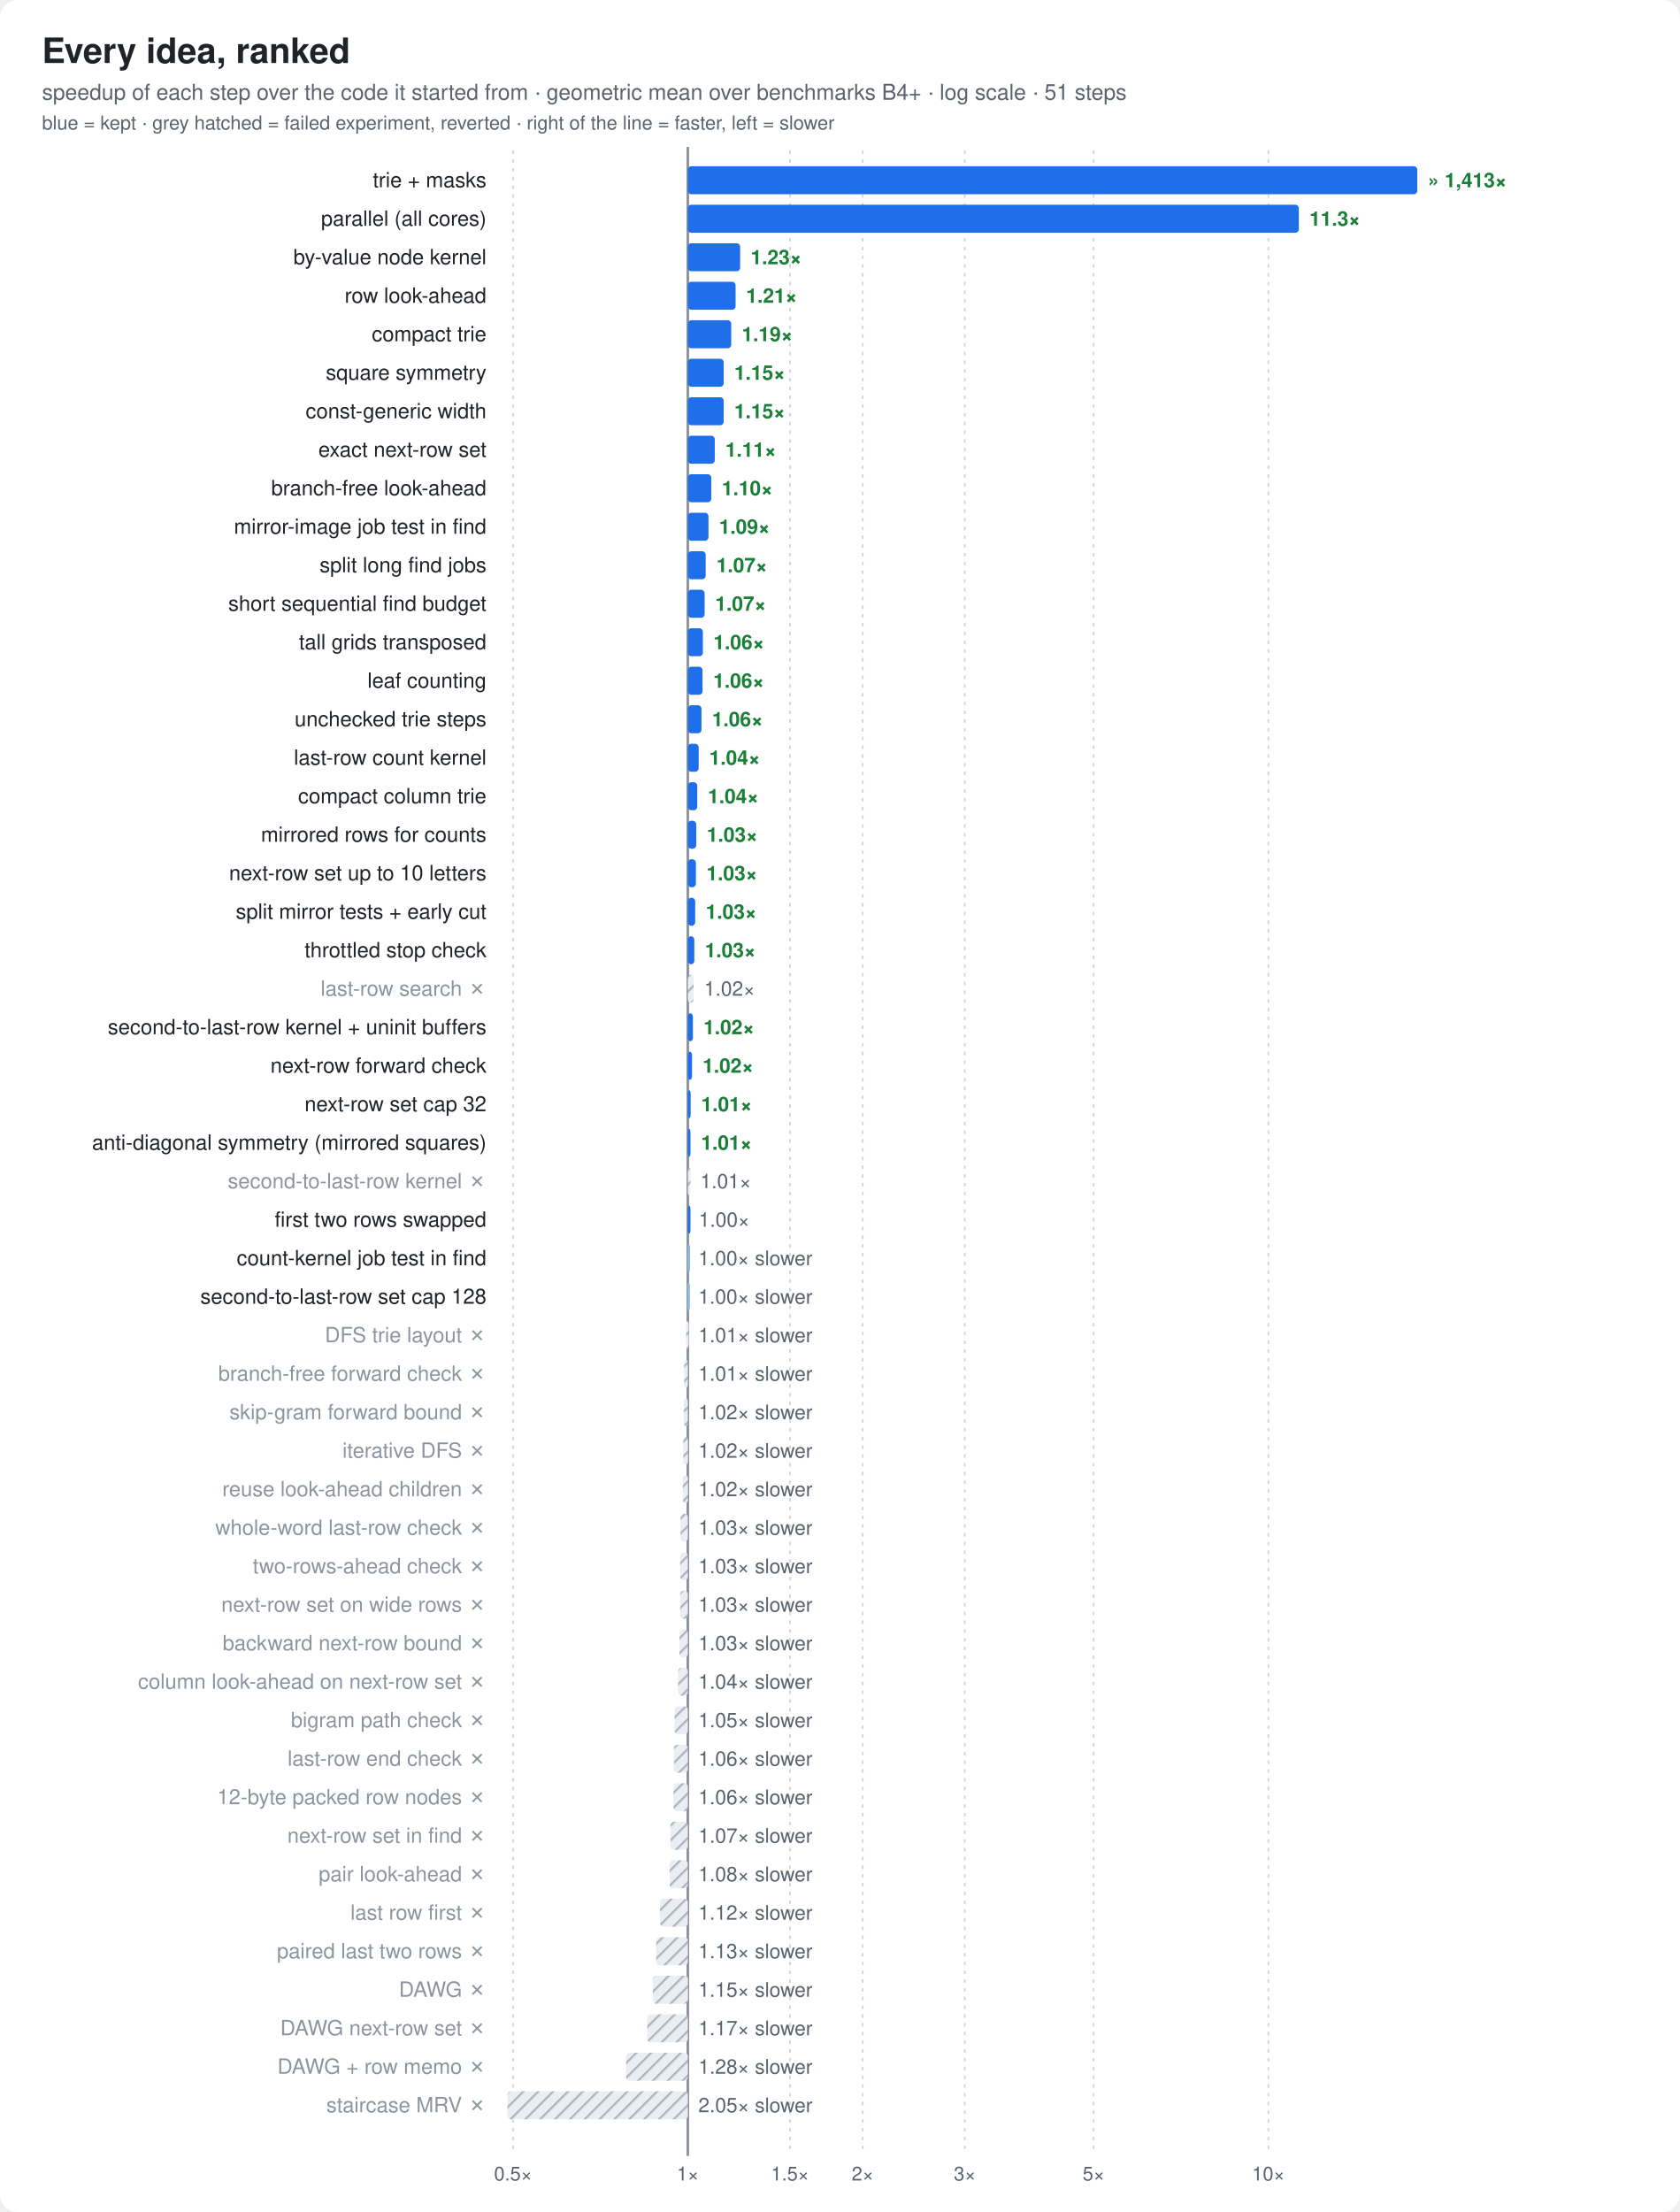
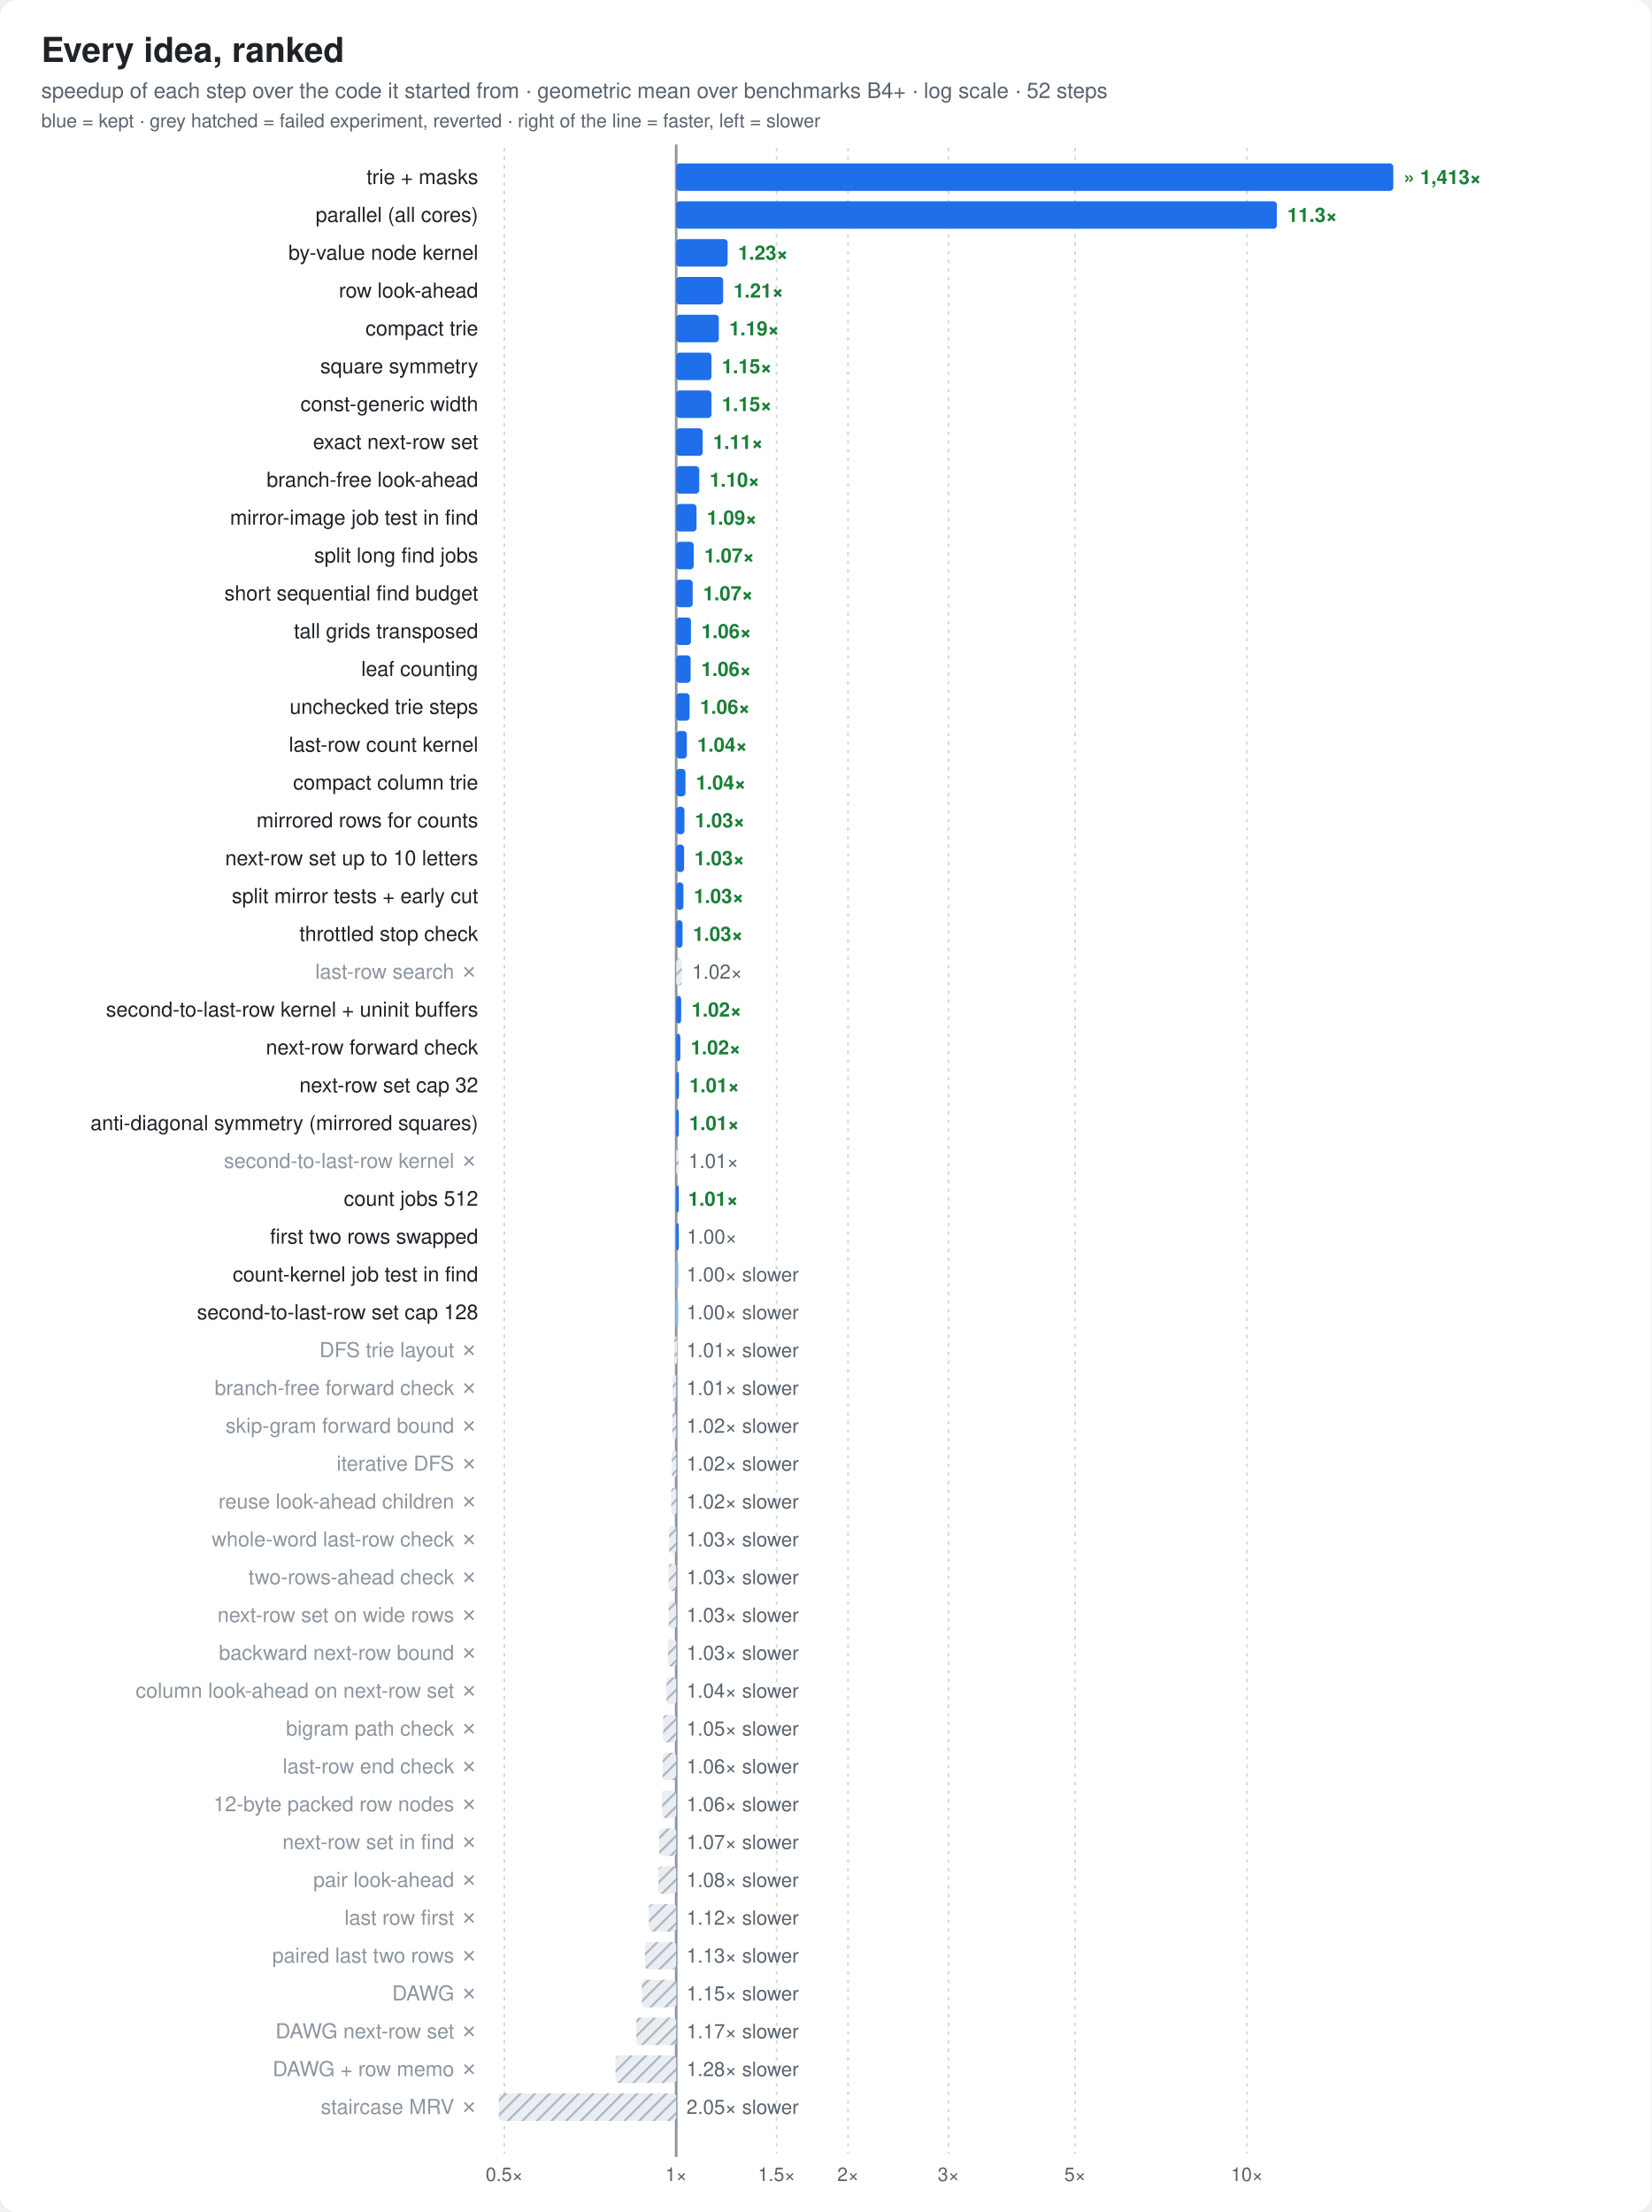
- <svg xmlns="http://www.w3.org/2000/svg" width="960" height="1264" viewBox="0 0 960 1264" font-family="ui-sans-serif,-apple-system,Segoe UI,Helvetica,Arial,sans-serif">
+ <svg xmlns="http://www.w3.org/2000/svg" width="960" height="1286" viewBox="0 0 960 1286" font-family="ui-sans-serif,-apple-system,Segoe UI,Helvetica,Arial,sans-serif">
  <style>
  .bg{fill:#ffffff} .t{fill:#1f2328} .m{fill:#59636e} .g{stroke:#d1d9e0}
  .bar{fill:#8fb8de} .best{fill:#1f6feb} .x{fill:#1a7f37;font-weight:600}
  .fail{fill:url(#hatch)} .hs{stroke:#afb8c1} .hb{fill:#eaeef2} .f{fill:#cf222e;font-weight:600}
  .ft{fill:#8c959f} .cur{fill:#1f6feb;font-weight:700}
  .ln{stroke:#1f6feb;fill:none} .lnf{fill:#1f6feb} .ctx{stroke:#afb8c1;fill:none} .ring{stroke:#ffffff}
  .fx{stroke:#8c959f;fill:none} .area{fill:#1f6feb;fill-opacity:.08} .tile{fill:#f6f8fa;stroke:#d1d9e0}
  .big{fill:#1f6feb;font-weight:800}
  .s2{stroke:#eb6834;fill:none} .s2f{fill:#eb6834} .s3{stroke:#1baf7a;fill:none} .s3f{fill:#1baf7a}
  @media (prefers-color-scheme: dark){
    .s2{stroke:#d95926} .s2f{fill:#d95926} .s3{stroke:#199e70} .s3f{fill:#199e70}
    .bg{fill:#0d1117} .t{fill:#e6edf3} .m{fill:#9198a1} .g{stroke:#30363d}
    .bar{fill:#2f5f8f} .best{fill:#4493f8} .x{fill:#3fb950}
    .hs{stroke:#484f58} .hb{fill:#21262d} .f{fill:#f85149} .ft{fill:#6e7681} .cur{fill:#4493f8}
    .ln{stroke:#4493f8} .lnf{fill:#4493f8} .ctx{stroke:#484f58} .ring{stroke:#0d1117}
    .fx{stroke:#6e7681} .area{fill:#4493f8;fill-opacity:.10} .tile{fill:#161b22;stroke:#30363d} .big{fill:#4493f8}
  }
</style>
  <defs>
    <pattern id="hatch" width="6" height="6" patternUnits="userSpaceOnUse" patternTransform="rotate(45)">
      <rect class="hb" width="6" height="6" />
      <line class="hs" x1="0" y1="0" x2="0" y2="6" stroke-width="2.5" />
    </pattern>
  </defs>
-   <rect class="bg" width="960" height="1264" rx="10" />
+   <rect class="bg" width="960" height="1286" rx="10" />
  <text class="t" x="24" y="36" font-size="20" font-weight="800">Every idea, ranked</text>
-   <text class="m" x="24" y="57" font-size="12.5">speedup of each step over the code it started from · geometric mean over benchmarks B4+ · log scale · 51 steps</text>
+   <text class="m" x="24" y="57" font-size="12.5">speedup of each step over the code it started from · geometric mean over benchmarks B4+ · log scale · 52 steps</text>
  <text class="m" x="24" y="74" font-size="11">blue = kept · grey hatched = failed experiment, reverted · right of the line = faster, left = slower</text>
-   <line class="g" x1="293.2" x2="293.2" y1="86" y2="1230" stroke-dasharray="2 3" />
-   <text class="m" x="293.2" y="1246" font-size="11" text-anchor="middle">0.5×</text>
-   <line class="g" x1="393.1" x2="393.1" y1="86" y2="1230" stroke-dasharray="2 3" />
-   <text class="m" x="393.1" y="1246" font-size="11" text-anchor="middle">1×</text>
-   <line class="g" x1="451.5" x2="451.5" y1="86" y2="1230" stroke-dasharray="2 3" />
-   <text class="m" x="451.5" y="1246" font-size="11" text-anchor="middle">1.5×</text>
-   <line class="g" x1="493.0" x2="493.0" y1="86" y2="1230" stroke-dasharray="2 3" />
-   <text class="m" x="493.0" y="1246" font-size="11" text-anchor="middle">2×</text>
-   <line class="g" x1="551.4" x2="551.4" y1="86" y2="1230" stroke-dasharray="2 3" />
-   <text class="m" x="551.4" y="1246" font-size="11" text-anchor="middle">3×</text>
-   <line class="g" x1="625.0" x2="625.0" y1="86" y2="1230" stroke-dasharray="2 3" />
-   <text class="m" x="625.0" y="1246" font-size="11" text-anchor="middle">5×</text>
-   <line class="g" x1="724.9" x2="724.9" y1="86" y2="1230" stroke-dasharray="2 3" />
-   <text class="m" x="724.9" y="1246" font-size="11" text-anchor="middle">10×</text>
-   <line class="fx" x1="393.1" x2="393.1" y1="84" y2="1232" stroke-width="1.5" />
+   <line class="g" x1="293.2" x2="293.2" y1="86" y2="1252" stroke-dasharray="2 3" />
+   <text class="m" x="293.2" y="1268" font-size="11" text-anchor="middle">0.5×</text>
+   <line class="g" x1="393.1" x2="393.1" y1="86" y2="1252" stroke-dasharray="2 3" />
+   <text class="m" x="393.1" y="1268" font-size="11" text-anchor="middle">1×</text>
+   <line class="g" x1="451.5" x2="451.5" y1="86" y2="1252" stroke-dasharray="2 3" />
+   <text class="m" x="451.5" y="1268" font-size="11" text-anchor="middle">1.5×</text>
+   <line class="g" x1="493.0" x2="493.0" y1="86" y2="1252" stroke-dasharray="2 3" />
+   <text class="m" x="493.0" y="1268" font-size="11" text-anchor="middle">2×</text>
+   <line class="g" x1="551.4" x2="551.4" y1="86" y2="1252" stroke-dasharray="2 3" />
+   <text class="m" x="551.4" y="1268" font-size="11" text-anchor="middle">3×</text>
+   <line class="g" x1="625.0" x2="625.0" y1="86" y2="1252" stroke-dasharray="2 3" />
+   <text class="m" x="625.0" y="1268" font-size="11" text-anchor="middle">5×</text>
+   <line class="g" x1="724.9" x2="724.9" y1="86" y2="1252" stroke-dasharray="2 3" />
+   <text class="m" x="724.9" y="1268" font-size="11" text-anchor="middle">10×</text>
+   <line class="fx" x1="393.1" x2="393.1" y1="84" y2="1254" stroke-width="1.5" />
  <rect class="best" x="393.1" y="95" width="416.9" height="16" rx="2" />
  <text class="t" x="278" y="107.0" font-size="12" text-anchor="end">trie + masks</text>
  <text class="x" x="816.0" y="107.0" font-size="11.5" text-anchor="start">» 1,413×</text>
  <rect class="best" x="393.1" y="117" width="349.2" height="16" rx="2" />
  <text class="t" x="278" y="129.0" font-size="12" text-anchor="end">parallel (all cores)</text>
  <text class="x" x="748.3" y="129.0" font-size="11.5" text-anchor="start">11.3×</text>
  <rect class="best" x="393.1" y="139" width="29.9" height="16" rx="2" />
  <text class="t" x="278" y="151.0" font-size="12" text-anchor="end">by-value node kernel</text>
  <text class="x" x="429.0" y="151.0" font-size="11.5" text-anchor="start">1.23×</text>
  <rect class="best" x="393.1" y="161" width="27.3" height="16" rx="2" />
  <text class="t" x="278" y="173.0" font-size="12" text-anchor="end">row look-ahead</text>
  <text class="x" x="426.4" y="173.0" font-size="11.5" text-anchor="start">1.21×</text>
  <rect class="best" x="393.1" y="183" width="24.8" height="16" rx="2" />
  <text class="t" x="278" y="195.0" font-size="12" text-anchor="end">compact trie</text>
  <text class="x" x="423.9" y="195.0" font-size="11.5" text-anchor="start">1.19×</text>
  <rect class="best" x="393.1" y="205" width="20.5" height="16" rx="2" />
  <text class="t" x="278" y="217.0" font-size="12" text-anchor="end">square symmetry</text>
  <text class="x" x="419.6" y="217.0" font-size="11.5" text-anchor="start">1.15×</text>
  <rect class="best" x="393.1" y="227" width="20.5" height="16" rx="2" />
  <text class="t" x="278" y="239.0" font-size="12" text-anchor="end">const-generic width</text>
  <text class="x" x="419.6" y="239.0" font-size="11.5" text-anchor="start">1.15×</text>
  <rect class="best" x="393.1" y="249" width="15.4" height="16" rx="2" />
  <text class="t" x="278" y="261.0" font-size="12" text-anchor="end">exact next-row set</text>
  <text class="x" x="414.5" y="261.0" font-size="11.5" text-anchor="start">1.11×</text>
  <rect class="best" x="393.1" y="271" width="13.4" height="16" rx="2" />
  <text class="t" x="278" y="283.0" font-size="12" text-anchor="end">branch-free look-ahead</text>
  <text class="x" x="412.5" y="283.0" font-size="11.5" text-anchor="start">1.10×</text>
  <rect class="best" x="393.1" y="293" width="11.8" height="16" rx="2" />
  <text class="t" x="278" y="305.0" font-size="12" text-anchor="end">mirror-image job test in find</text>
  <text class="x" x="410.9" y="305.0" font-size="11.5" text-anchor="start">1.09×</text>
  <rect class="best" x="393.1" y="315" width="10.2" height="16" rx="2" />
  <text class="t" x="278" y="327.0" font-size="12" text-anchor="end">split long find jobs</text>
  <text class="x" x="409.4" y="327.0" font-size="11.5" text-anchor="start">1.07×</text>
  <rect class="best" x="393.1" y="337" width="9.6" height="16" rx="2" />
  <text class="t" x="278" y="349.0" font-size="12" text-anchor="end">short sequential find budget</text>
  <text class="x" x="408.7" y="349.0" font-size="11.5" text-anchor="start">1.07×</text>
  <rect class="best" x="393.1" y="359" width="8.6" height="16" rx="2" />
  <text class="t" x="278" y="371.0" font-size="12" text-anchor="end">tall grids transposed</text>
  <text class="x" x="407.7" y="371.0" font-size="11.5" text-anchor="start">1.06×</text>
  <rect class="best" x="393.1" y="381" width="8.4" height="16" rx="2" />
  <text class="t" x="278" y="393.0" font-size="12" text-anchor="end">leaf counting</text>
  <text class="x" x="407.6" y="393.0" font-size="11.5" text-anchor="start">1.06×</text>
  <rect class="best" x="393.1" y="403" width="7.8" height="16" rx="2" />
  <text class="t" x="278" y="415.0" font-size="12" text-anchor="end">unchecked trie steps</text>
  <text class="x" x="406.9" y="415.0" font-size="11.5" text-anchor="start">1.06×</text>
  <rect class="best" x="393.1" y="425" width="6.2" height="16" rx="2" />
  <text class="t" x="278" y="437.0" font-size="12" text-anchor="end">last-row count kernel</text>
  <text class="x" x="405.3" y="437.0" font-size="11.5" text-anchor="start">1.04×</text>
  <rect class="best" x="393.1" y="447" width="5.4" height="16" rx="2" />
  <text class="t" x="278" y="459.0" font-size="12" text-anchor="end">compact column trie</text>
  <text class="x" x="404.5" y="459.0" font-size="11.5" text-anchor="start">1.04×</text>
  <rect class="best" x="393.1" y="469" width="4.8" height="16" rx="2" />
  <text class="t" x="278" y="481.0" font-size="12" text-anchor="end">mirrored rows for counts</text>
  <text class="x" x="403.9" y="481.0" font-size="11.5" text-anchor="start">1.03×</text>
  <rect class="best" x="393.1" y="491" width="4.6" height="16" rx="2" />
  <text class="t" x="278" y="503.0" font-size="12" text-anchor="end">next-row set up to 10 letters</text>
  <text class="x" x="403.7" y="503.0" font-size="11.5" text-anchor="start">1.03×</text>
  <rect class="best" x="393.1" y="513" width="4.2" height="16" rx="2" />
  <text class="t" x="278" y="525.0" font-size="12" text-anchor="end">split mirror tests + early cut</text>
  <text class="x" x="403.3" y="525.0" font-size="11.5" text-anchor="start">1.03×</text>
  <rect class="best" x="393.1" y="535" width="3.7" height="16" rx="2" />
  <text class="t" x="278" y="547.0" font-size="12" text-anchor="end">throttled stop check</text>
  <text class="x" x="402.8" y="547.0" font-size="11.5" text-anchor="start">1.03×</text>
  <rect class="fail" x="393.1" y="557" width="3.3" height="16" rx="2" />
  <text class="ft" x="278" y="569.0" font-size="12" text-anchor="end">last-row search ✗</text>
  <text class="m" x="402.4" y="569.0" font-size="11.5" text-anchor="start">1.02×</text>
  <rect class="best" x="393.1" y="579" width="2.9" height="16" rx="2" />
  <text class="t" x="278" y="591.0" font-size="12" text-anchor="end">second-to-last-row kernel + uninit buffers</text>
  <text class="x" x="402.0" y="591.0" font-size="11.5" text-anchor="start">1.02×</text>
  <rect class="best" x="393.1" y="601" width="2.4" height="16" rx="2" />
  <text class="t" x="278" y="613.0" font-size="12" text-anchor="end">next-row forward check</text>
  <text class="x" x="401.5" y="613.0" font-size="11.5" text-anchor="start">1.02×</text>
  <rect class="best" x="393.1" y="623" width="1.6" height="16" rx="2" />
  <text class="t" x="278" y="635.0" font-size="12" text-anchor="end">next-row set cap 32</text>
  <text class="x" x="400.7" y="635.0" font-size="11.5" text-anchor="start">1.01×</text>
  <rect class="best" x="393.1" y="645" width="1.5" height="16" rx="2" />
  <text class="t" x="278" y="657.0" font-size="12" text-anchor="end">anti-diagonal symmetry (mirrored squares)</text>
  <text class="x" x="400.6" y="657.0" font-size="11.5" text-anchor="start">1.01×</text>
  <rect class="fail" x="393.1" y="667" width="1.5" height="16" rx="2" />
  <text class="ft" x="278" y="679.0" font-size="12" text-anchor="end">second-to-last-row kernel ✗</text>
  <text class="m" x="400.2" y="679.0" font-size="11.5" text-anchor="start">1.01×</text>
  <rect class="best" x="393.1" y="689" width="1.5" height="16" rx="2" />
-   <text class="t" x="278" y="701.0" font-size="12" text-anchor="end">first two rows swapped</text>
-   <text class="m" x="399.3" y="701.0" font-size="11.5" text-anchor="start">1.00×</text>
-   <rect class="bar" x="392.9" y="711" width="1.5" height="16" rx="2" />
-   <text class="t" x="278" y="723.0" font-size="12" text-anchor="end">count-kernel job test in find</text>
-   <text class="m" x="399.1" y="723.0" font-size="11.5" text-anchor="start">1.00× slower</text>
-   <rect class="bar" x="392.8" y="733" width="1.5" height="16" rx="2" />
-   <text class="t" x="278" y="745.0" font-size="12" text-anchor="end">second-to-last-row set cap 128</text>
+   <text class="t" x="278" y="701.0" font-size="12" text-anchor="end">count jobs 512</text>
+   <text class="x" x="400.0" y="701.0" font-size="11.5" text-anchor="start">1.01×</text>
+   <rect class="best" x="393.1" y="711" width="1.5" height="16" rx="2" />
+   <text class="t" x="278" y="723.0" font-size="12" text-anchor="end">first two rows swapped</text>
+   <text class="m" x="399.3" y="723.0" font-size="11.5" text-anchor="start">1.00×</text>
+   <rect class="bar" x="392.9" y="733" width="1.5" height="16" rx="2" />
+   <text class="t" x="278" y="745.0" font-size="12" text-anchor="end">count-kernel job test in find</text>
  <text class="m" x="399.1" y="745.0" font-size="11.5" text-anchor="start">1.00× slower</text>
-   <rect class="fail" x="392.1" y="755" width="1.5" height="16" rx="2" />
-   <text class="ft" x="278" y="767.0" font-size="12" text-anchor="end">DFS trie layout ✗</text>
-   <text class="m" x="399.1" y="767.0" font-size="11.5" text-anchor="start">1.01× slower</text>
-   <rect class="fail" x="391.0" y="777" width="2.1" height="16" rx="2" />
-   <text class="ft" x="278" y="789.0" font-size="12" text-anchor="end">branch-free forward check ✗</text>
+   <rect class="bar" x="392.8" y="755" width="1.5" height="16" rx="2" />
+   <text class="t" x="278" y="767.0" font-size="12" text-anchor="end">second-to-last-row set cap 128</text>
+   <text class="m" x="399.1" y="767.0" font-size="11.5" text-anchor="start">1.00× slower</text>
+   <rect class="fail" x="392.1" y="777" width="1.5" height="16" rx="2" />
+   <text class="ft" x="278" y="789.0" font-size="12" text-anchor="end">DFS trie layout ✗</text>
  <text class="m" x="399.1" y="789.0" font-size="11.5" text-anchor="start">1.01× slower</text>
-   <rect class="fail" x="390.8" y="799" width="2.3" height="16" rx="2" />
-   <text class="ft" x="278" y="811.0" font-size="12" text-anchor="end">skip-gram forward bound ✗</text>
-   <text class="m" x="399.1" y="811.0" font-size="11.5" text-anchor="start">1.02× slower</text>
-   <rect class="fail" x="390.5" y="821" width="2.7" height="16" rx="2" />
-   <text class="ft" x="278" y="833.0" font-size="12" text-anchor="end">iterative DFS ✗</text>
+   <rect class="fail" x="391.0" y="799" width="2.1" height="16" rx="2" />
+   <text class="ft" x="278" y="811.0" font-size="12" text-anchor="end">branch-free forward check ✗</text>
+   <text class="m" x="399.1" y="811.0" font-size="11.5" text-anchor="start">1.01× slower</text>
+   <rect class="fail" x="390.8" y="821" width="2.3" height="16" rx="2" />
+   <text class="ft" x="278" y="833.0" font-size="12" text-anchor="end">skip-gram forward bound ✗</text>
  <text class="m" x="399.1" y="833.0" font-size="11.5" text-anchor="start">1.02× slower</text>
-   <rect class="fail" x="390.2" y="843" width="3.0" height="16" rx="2" />
-   <text class="ft" x="278" y="855.0" font-size="12" text-anchor="end">reuse look-ahead children ✗</text>
+   <rect class="fail" x="390.5" y="843" width="2.7" height="16" rx="2" />
+   <text class="ft" x="278" y="855.0" font-size="12" text-anchor="end">iterative DFS ✗</text>
  <text class="m" x="399.1" y="855.0" font-size="11.5" text-anchor="start">1.02× slower</text>
-   <rect class="fail" x="388.9" y="865" width="4.2" height="16" rx="2" />
-   <text class="ft" x="278" y="877.0" font-size="12" text-anchor="end">whole-word last-row check ✗</text>
-   <text class="m" x="399.1" y="877.0" font-size="11.5" text-anchor="start">1.03× slower</text>
-   <rect class="fail" x="388.7" y="887" width="4.4" height="16" rx="2" />
-   <text class="ft" x="278" y="899.0" font-size="12" text-anchor="end">two-rows-ahead check ✗</text>
+   <rect class="fail" x="390.2" y="865" width="3.0" height="16" rx="2" />
+   <text class="ft" x="278" y="877.0" font-size="12" text-anchor="end">reuse look-ahead children ✗</text>
+   <text class="m" x="399.1" y="877.0" font-size="11.5" text-anchor="start">1.02× slower</text>
+   <rect class="fail" x="388.9" y="887" width="4.2" height="16" rx="2" />
+   <text class="ft" x="278" y="899.0" font-size="12" text-anchor="end">whole-word last-row check ✗</text>
  <text class="m" x="399.1" y="899.0" font-size="11.5" text-anchor="start">1.03× slower</text>
  <rect class="fail" x="388.7" y="909" width="4.4" height="16" rx="2" />
-   <text class="ft" x="278" y="921.0" font-size="12" text-anchor="end">next-row set on wide rows ✗</text>
+   <text class="ft" x="278" y="921.0" font-size="12" text-anchor="end">two-rows-ahead check ✗</text>
  <text class="m" x="399.1" y="921.0" font-size="11.5" text-anchor="start">1.03× slower</text>
-   <rect class="fail" x="388.3" y="931" width="4.8" height="16" rx="2" />
-   <text class="ft" x="278" y="943.0" font-size="12" text-anchor="end">backward next-row bound ✗</text>
+   <rect class="fail" x="388.7" y="931" width="4.4" height="16" rx="2" />
+   <text class="ft" x="278" y="943.0" font-size="12" text-anchor="end">next-row set on wide rows ✗</text>
  <text class="m" x="399.1" y="943.0" font-size="11.5" text-anchor="start">1.03× slower</text>
-   <rect class="fail" x="387.5" y="953" width="5.6" height="16" rx="2" />
-   <text class="ft" x="278" y="965.0" font-size="12" text-anchor="end">column look-ahead on next-row set ✗</text>
-   <text class="m" x="399.1" y="965.0" font-size="11.5" text-anchor="start">1.04× slower</text>
-   <rect class="fail" x="385.5" y="975" width="7.6" height="16" rx="2" />
-   <text class="ft" x="278" y="987.0" font-size="12" text-anchor="end">bigram path check ✗</text>
-   <text class="m" x="399.1" y="987.0" font-size="11.5" text-anchor="start">1.05× slower</text>
-   <rect class="fail" x="385.2" y="997" width="7.9" height="16" rx="2" />
-   <text class="ft" x="278" y="1009.0" font-size="12" text-anchor="end">last-row end check ✗</text>
-   <text class="m" x="399.1" y="1009.0" font-size="11.5" text-anchor="start">1.06× slower</text>
-   <rect class="fail" x="384.9" y="1019" width="8.2" height="16" rx="2" />
-   <text class="ft" x="278" y="1031.0" font-size="12" text-anchor="end">12-byte packed row nodes ✗</text>
+   <rect class="fail" x="388.3" y="953" width="4.8" height="16" rx="2" />
+   <text class="ft" x="278" y="965.0" font-size="12" text-anchor="end">backward next-row bound ✗</text>
+   <text class="m" x="399.1" y="965.0" font-size="11.5" text-anchor="start">1.03× slower</text>
+   <rect class="fail" x="387.5" y="975" width="5.6" height="16" rx="2" />
+   <text class="ft" x="278" y="987.0" font-size="12" text-anchor="end">column look-ahead on next-row set ✗</text>
+   <text class="m" x="399.1" y="987.0" font-size="11.5" text-anchor="start">1.04× slower</text>
+   <rect class="fail" x="385.5" y="997" width="7.6" height="16" rx="2" />
+   <text class="ft" x="278" y="1009.0" font-size="12" text-anchor="end">bigram path check ✗</text>
+   <text class="m" x="399.1" y="1009.0" font-size="11.5" text-anchor="start">1.05× slower</text>
+   <rect class="fail" x="385.2" y="1019" width="7.9" height="16" rx="2" />
+   <text class="ft" x="278" y="1031.0" font-size="12" text-anchor="end">last-row end check ✗</text>
  <text class="m" x="399.1" y="1031.0" font-size="11.5" text-anchor="start">1.06× slower</text>
-   <rect class="fail" x="383.2" y="1041" width="9.9" height="16" rx="2" />
-   <text class="ft" x="278" y="1053.0" font-size="12" text-anchor="end">next-row set in find ✗</text>
-   <text class="m" x="399.1" y="1053.0" font-size="11.5" text-anchor="start">1.07× slower</text>
-   <rect class="fail" x="382.7" y="1063" width="10.4" height="16" rx="2" />
-   <text class="ft" x="278" y="1075.0" font-size="12" text-anchor="end">pair look-ahead ✗</text>
-   <text class="m" x="399.1" y="1075.0" font-size="11.5" text-anchor="start">1.08× slower</text>
-   <rect class="fail" x="377.2" y="1085" width="15.9" height="16" rx="2" />
-   <text class="ft" x="278" y="1097.0" font-size="12" text-anchor="end">last row first ✗</text>
-   <text class="m" x="399.1" y="1097.0" font-size="11.5" text-anchor="start">1.12× slower</text>
-   <rect class="fail" x="375.0" y="1107" width="18.1" height="16" rx="2" />
-   <text class="ft" x="278" y="1119.0" font-size="12" text-anchor="end">paired last two rows ✗</text>
-   <text class="m" x="399.1" y="1119.0" font-size="11.5" text-anchor="start">1.13× slower</text>
-   <rect class="fail" x="373.1" y="1129" width="20.1" height="16" rx="2" />
-   <text class="ft" x="278" y="1141.0" font-size="12" text-anchor="end">DAWG ✗</text>
-   <text class="m" x="399.1" y="1141.0" font-size="11.5" text-anchor="start">1.15× slower</text>
-   <rect class="fail" x="369.9" y="1151" width="23.2" height="16" rx="2" />
-   <text class="ft" x="278" y="1163.0" font-size="12" text-anchor="end">DAWG next-row set ✗</text>
-   <text class="m" x="399.1" y="1163.0" font-size="11.5" text-anchor="start">1.17× slower</text>
-   <rect class="fail" x="357.8" y="1173" width="35.3" height="16" rx="2" />
-   <text class="ft" x="278" y="1185.0" font-size="12" text-anchor="end">DAWG + row memo ✗</text>
-   <text class="m" x="399.1" y="1185.0" font-size="11.5" text-anchor="start">1.28× slower</text>
-   <rect class="fail" x="290.0" y="1195" width="103.1" height="16" rx="2" />
-   <text class="ft" x="278" y="1207.0" font-size="12" text-anchor="end">staircase MRV ✗</text>
-   <text class="m" x="399.1" y="1207.0" font-size="11.5" text-anchor="start">2.05× slower</text>
+   <rect class="fail" x="384.9" y="1041" width="8.2" height="16" rx="2" />
+   <text class="ft" x="278" y="1053.0" font-size="12" text-anchor="end">12-byte packed row nodes ✗</text>
+   <text class="m" x="399.1" y="1053.0" font-size="11.5" text-anchor="start">1.06× slower</text>
+   <rect class="fail" x="383.2" y="1063" width="9.9" height="16" rx="2" />
+   <text class="ft" x="278" y="1075.0" font-size="12" text-anchor="end">next-row set in find ✗</text>
+   <text class="m" x="399.1" y="1075.0" font-size="11.5" text-anchor="start">1.07× slower</text>
+   <rect class="fail" x="382.7" y="1085" width="10.4" height="16" rx="2" />
+   <text class="ft" x="278" y="1097.0" font-size="12" text-anchor="end">pair look-ahead ✗</text>
+   <text class="m" x="399.1" y="1097.0" font-size="11.5" text-anchor="start">1.08× slower</text>
+   <rect class="fail" x="377.2" y="1107" width="15.9" height="16" rx="2" />
+   <text class="ft" x="278" y="1119.0" font-size="12" text-anchor="end">last row first ✗</text>
+   <text class="m" x="399.1" y="1119.0" font-size="11.5" text-anchor="start">1.12× slower</text>
+   <rect class="fail" x="375.0" y="1129" width="18.1" height="16" rx="2" />
+   <text class="ft" x="278" y="1141.0" font-size="12" text-anchor="end">paired last two rows ✗</text>
+   <text class="m" x="399.1" y="1141.0" font-size="11.5" text-anchor="start">1.13× slower</text>
+   <rect class="fail" x="373.1" y="1151" width="20.1" height="16" rx="2" />
+   <text class="ft" x="278" y="1163.0" font-size="12" text-anchor="end">DAWG ✗</text>
+   <text class="m" x="399.1" y="1163.0" font-size="11.5" text-anchor="start">1.15× slower</text>
+   <rect class="fail" x="369.9" y="1173" width="23.2" height="16" rx="2" />
+   <text class="ft" x="278" y="1185.0" font-size="12" text-anchor="end">DAWG next-row set ✗</text>
+   <text class="m" x="399.1" y="1185.0" font-size="11.5" text-anchor="start">1.17× slower</text>
+   <rect class="fail" x="357.8" y="1195" width="35.3" height="16" rx="2" />
+   <text class="ft" x="278" y="1207.0" font-size="12" text-anchor="end">DAWG + row memo ✗</text>
+   <text class="m" x="399.1" y="1207.0" font-size="11.5" text-anchor="start">1.28× slower</text>
+   <rect class="fail" x="290.0" y="1217" width="103.1" height="16" rx="2" />
+   <text class="ft" x="278" y="1229.0" font-size="12" text-anchor="end">staircase MRV ✗</text>
+   <text class="m" x="399.1" y="1229.0" font-size="11.5" text-anchor="start">2.05× slower</text>
</svg>
